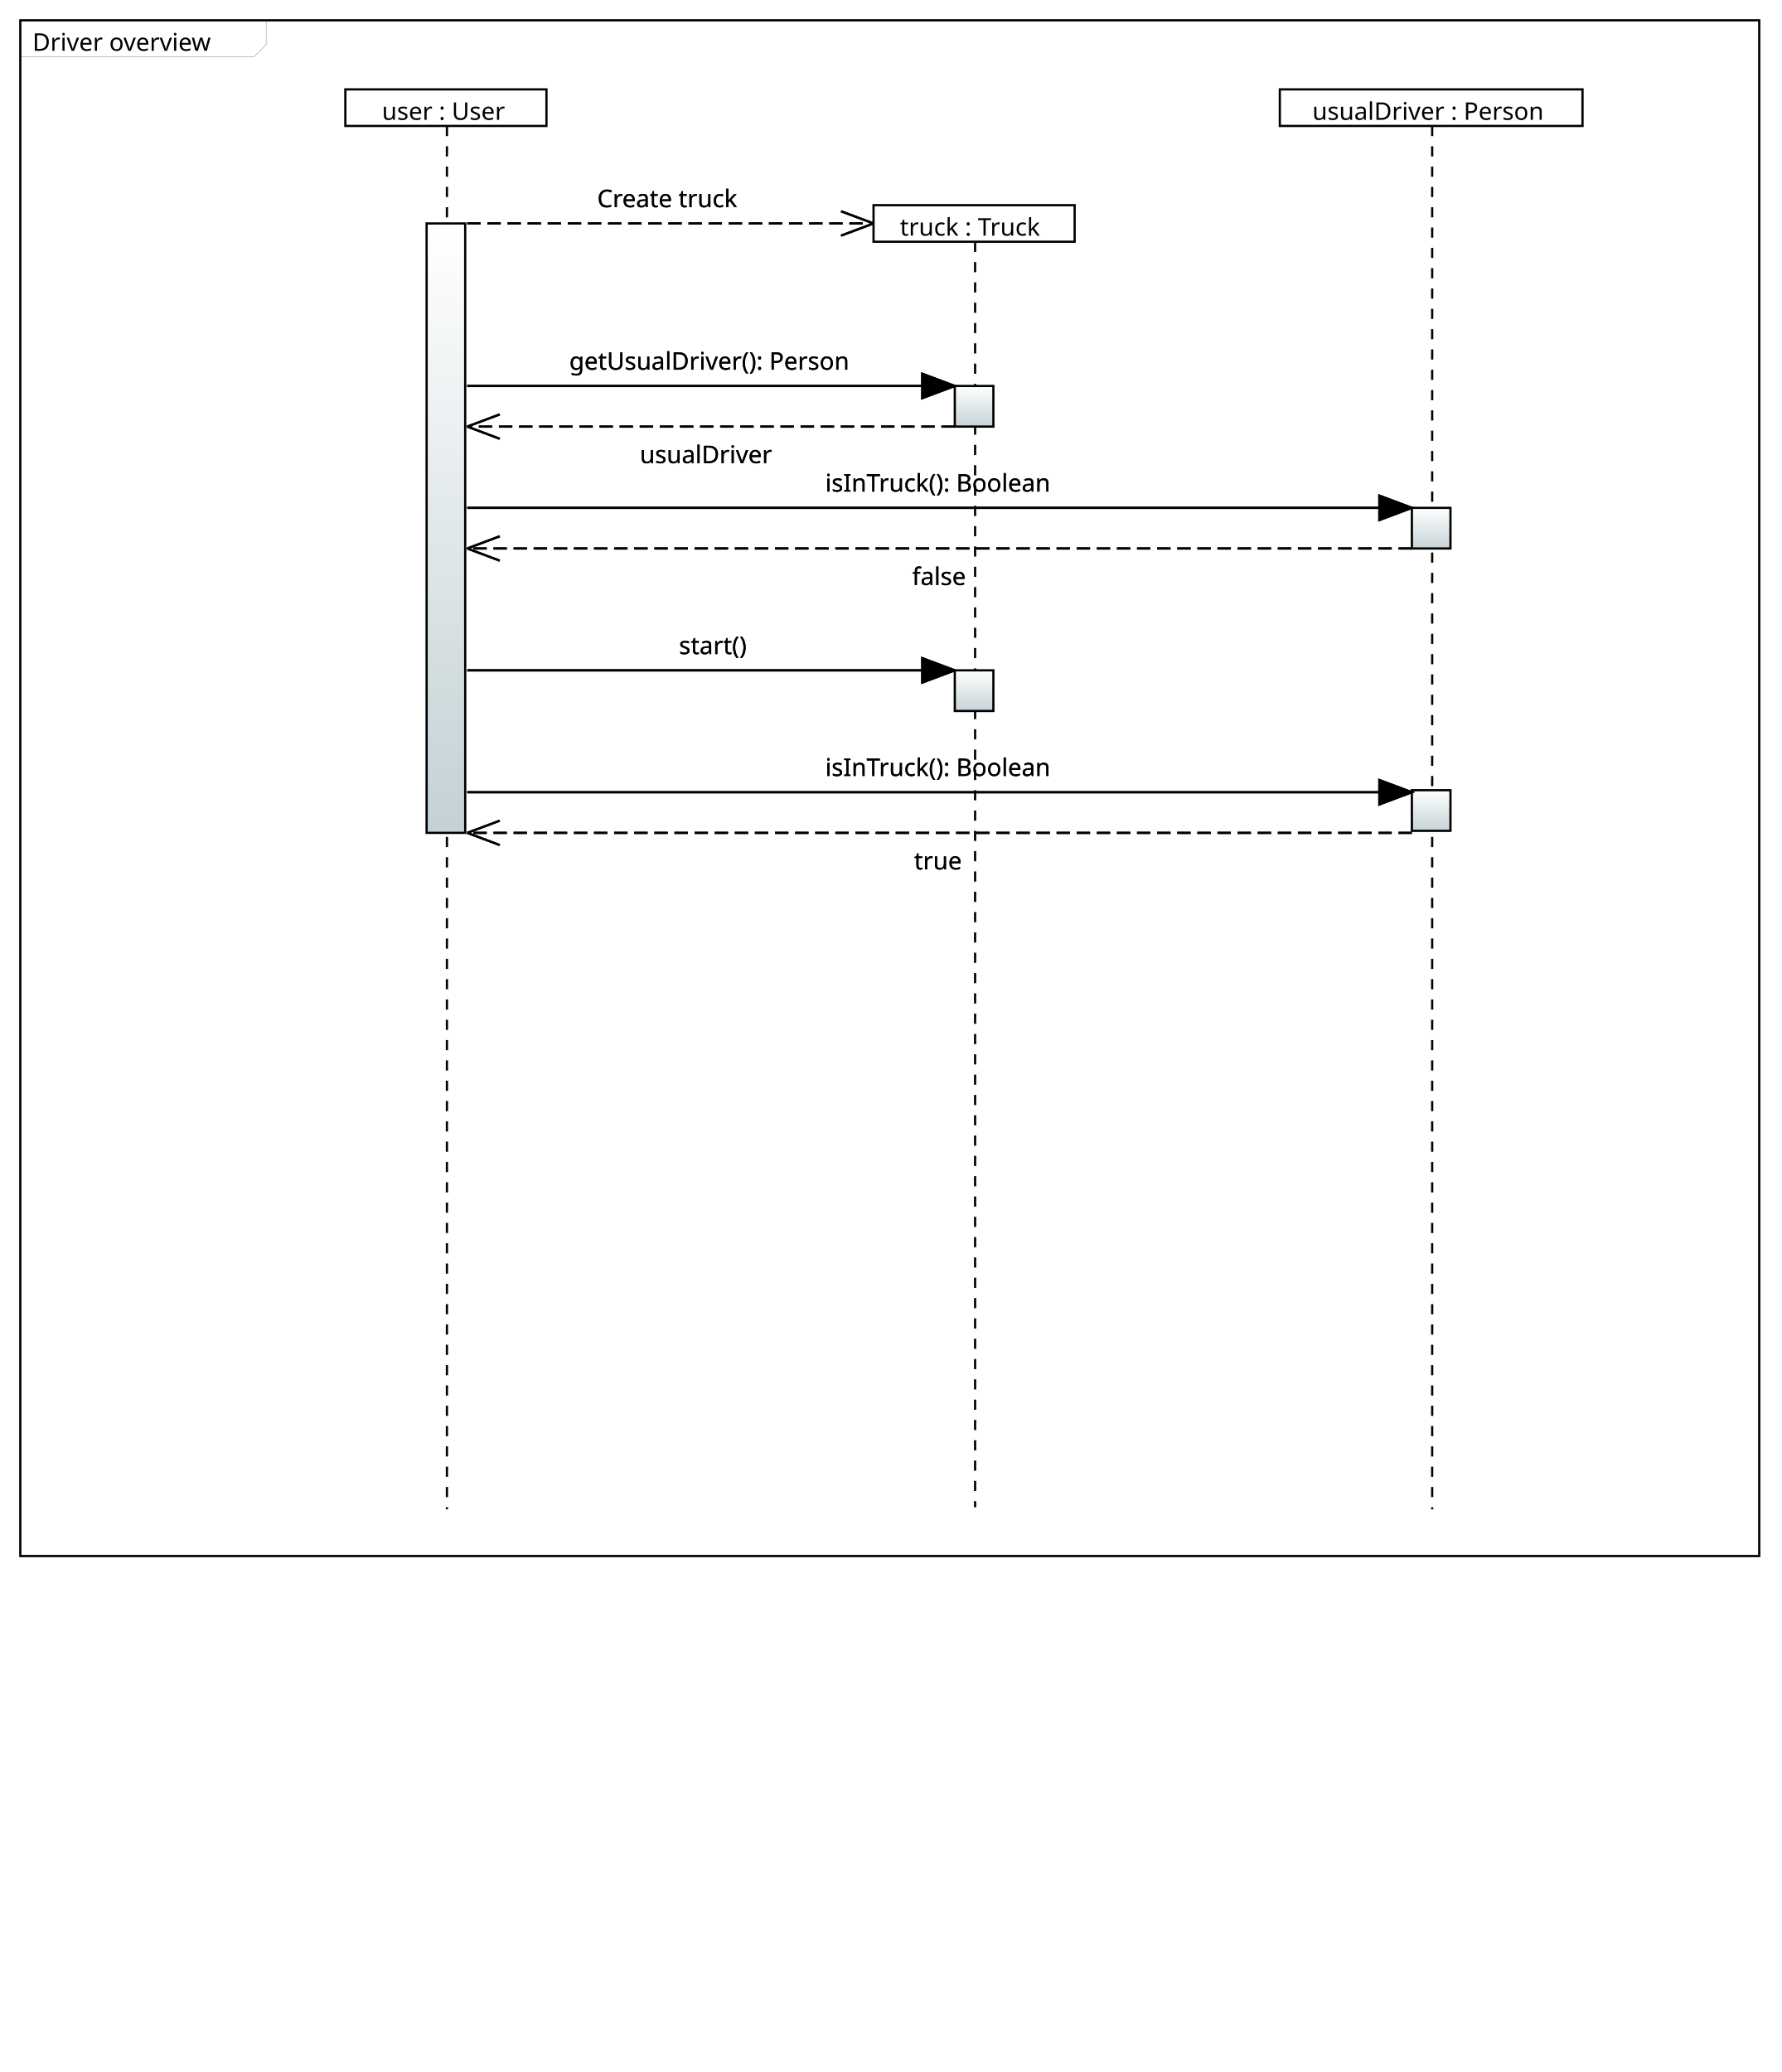
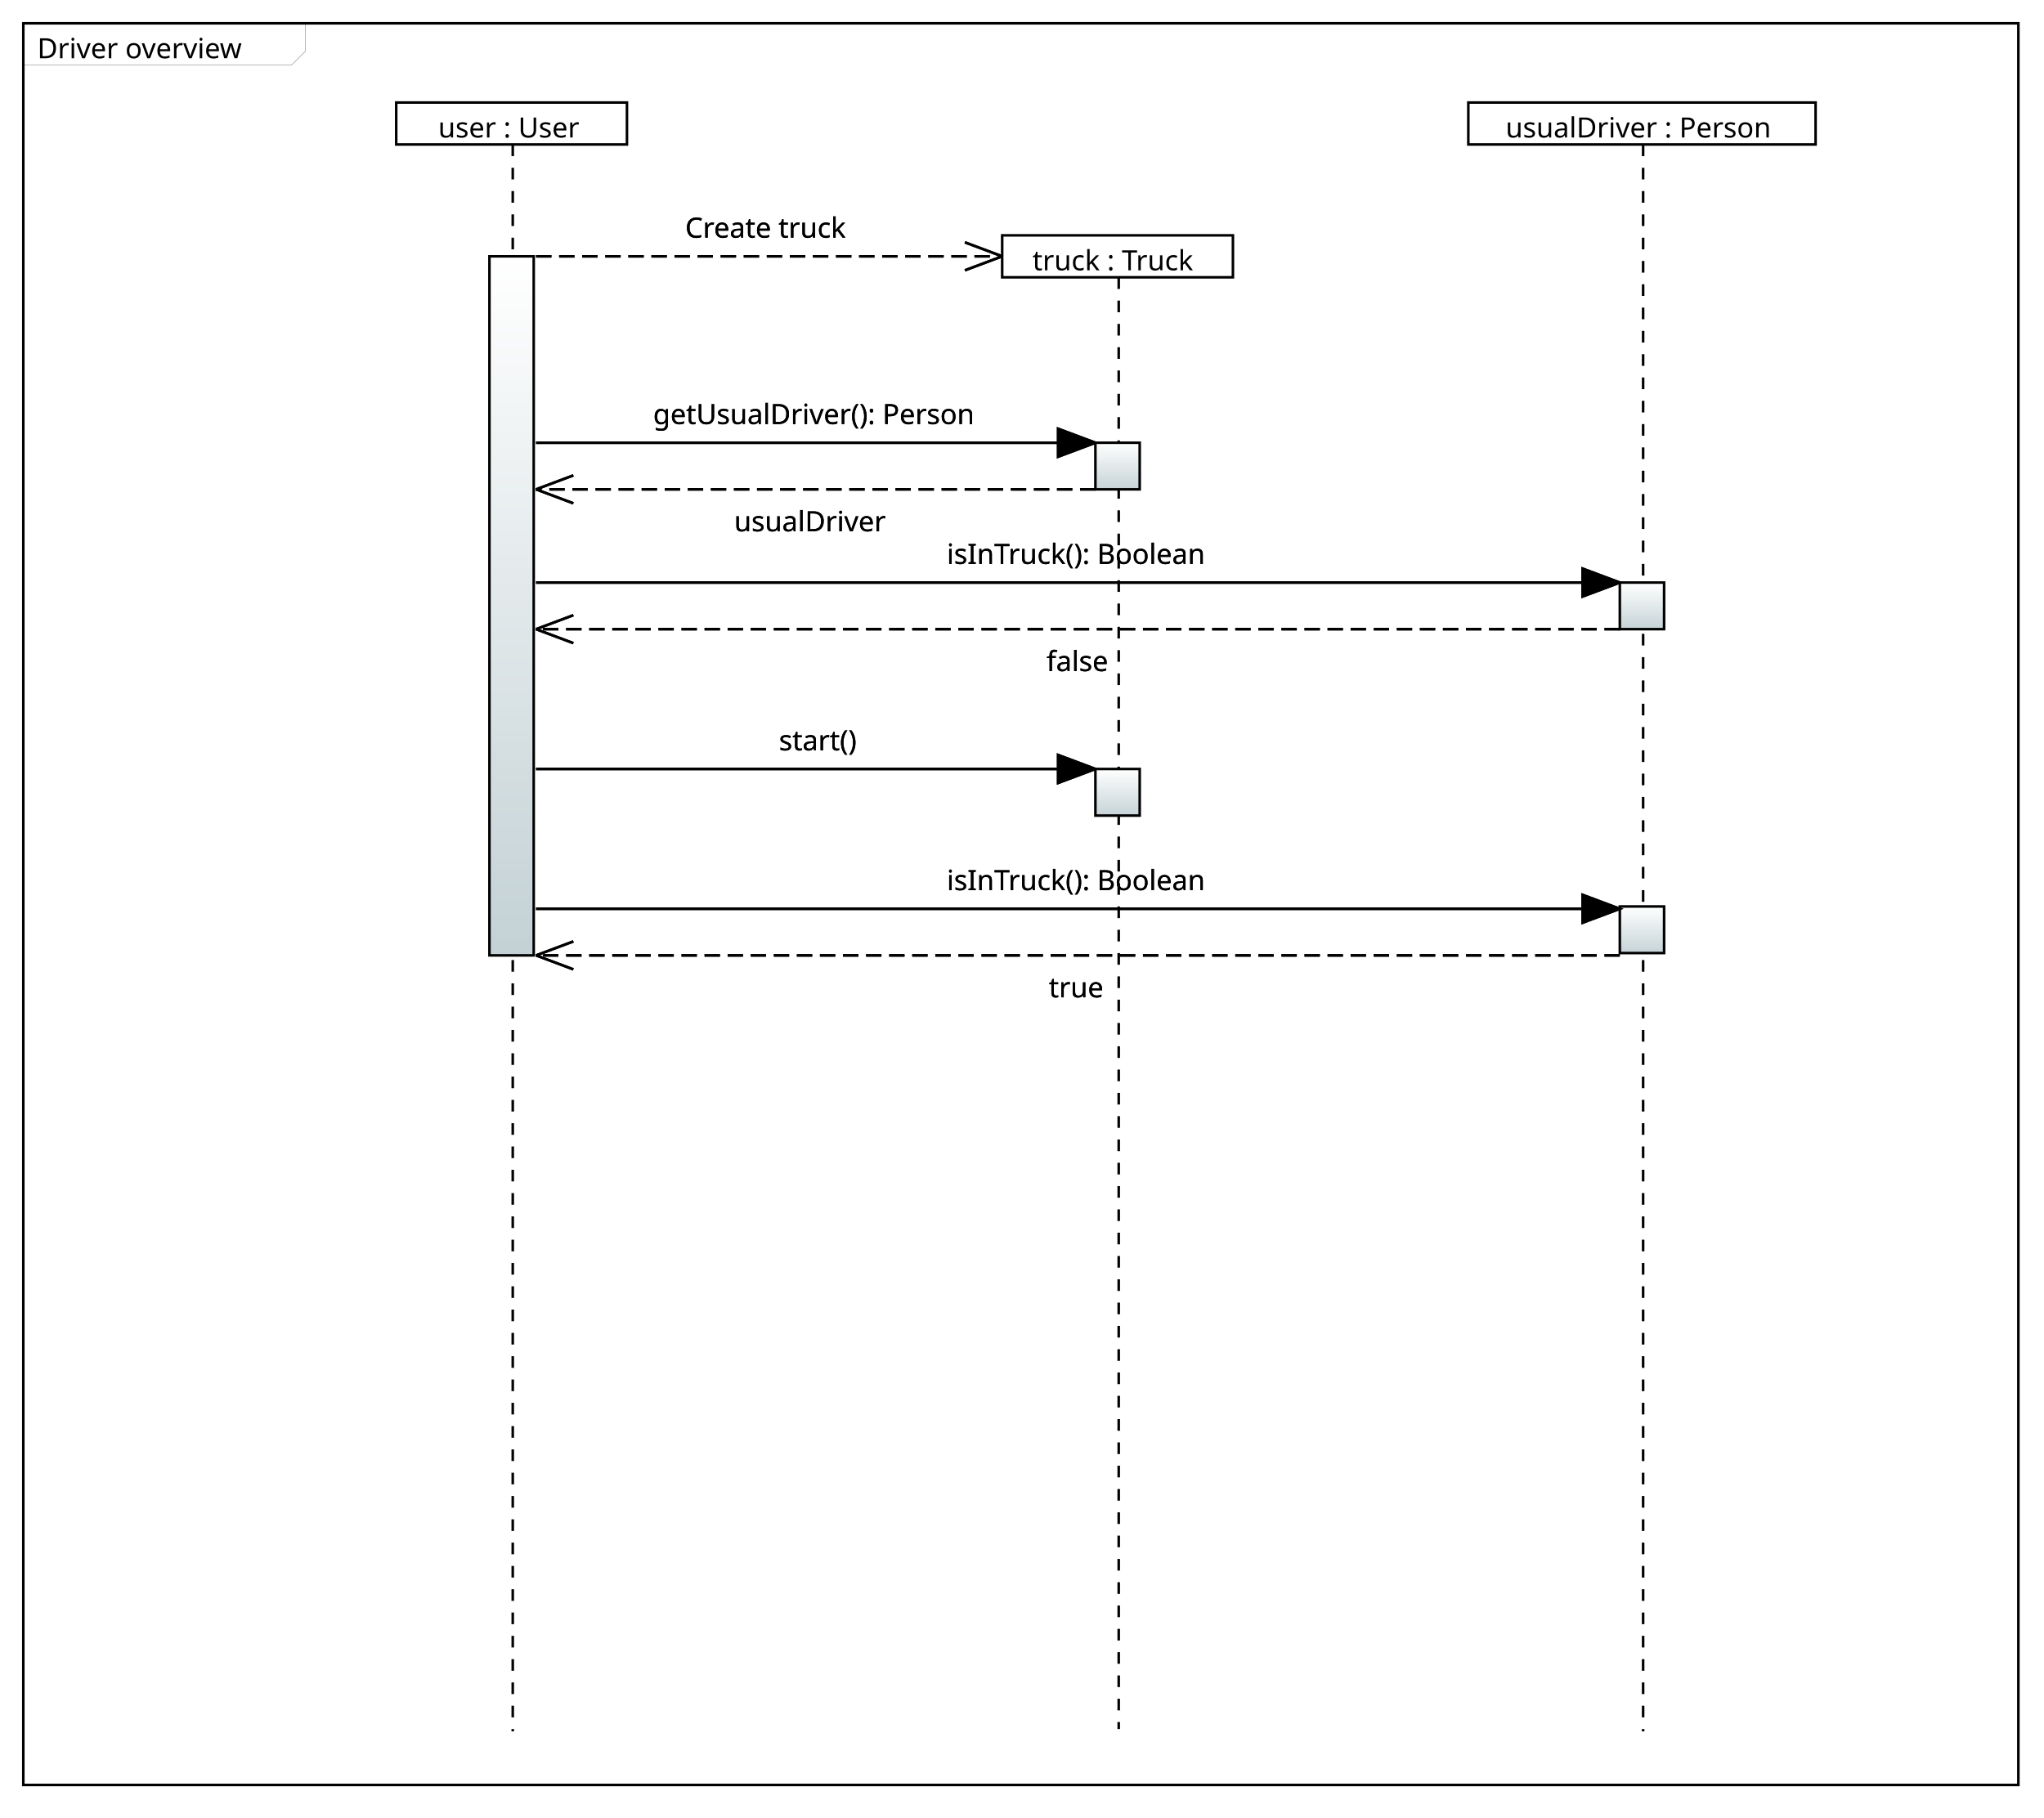
- <svg xmlns="http://www.w3.org/2000/svg" xmlns:xlink="http://www.w3.org/1999/xlink" stroke-dasharray="none" shape-rendering="auto" font-family="'Dialog'" width="877" text-rendering="auto" fill-opacity="1" contentScriptType="text/ecmascript" color-interpolation="auto" color-rendering="auto" preserveAspectRatio="xMidYMid meet" font-size="12" viewBox="0 0 877 1020" fill="black" stroke="black" image-rendering="auto" stroke-miterlimit="10" zoomAndPan="magnify" version="1.0" stroke-linecap="square" stroke-linejoin="miter" contentStyleType="text/css" font-style="normal" height="1020" stroke-width="1" stroke-dashoffset="0" font-weight="normal" stroke-opacity="1">
+ <svg xmlns="http://www.w3.org/2000/svg" xmlns:xlink="http://www.w3.org/1999/xlink" stroke-dasharray="none" shape-rendering="auto" font-family="'Dialog'" width="877" text-rendering="auto" fill-opacity="1" contentScriptType="text/ecmascript" color-interpolation="auto" color-rendering="auto" preserveAspectRatio="xMidYMid meet" font-size="12" viewBox="0 0 877 780" fill="black" stroke="black" image-rendering="auto" stroke-miterlimit="10" zoomAndPan="magnify" version="1.0" stroke-linecap="square" stroke-linejoin="miter" contentStyleType="text/css" font-style="normal" height="780" stroke-width="1" stroke-dashoffset="0" font-weight="normal" stroke-opacity="1">
  <defs id="genericDefs" />
  <g>
    <defs id="defs1">
      <linearGradient x1="10" x2="10" y1="10" gradientUnits="userSpaceOnUse" y2="767" xlink:type="simple" xlink:actuate="onLoad" id="linearGradient1" xlink:show="other" spreadMethod="pad">
        <stop stop-opacity="1" stop-color="white" offset="0%" />
        <stop stop-opacity="1" stop-color="white" offset="100%" />
      </linearGradient>
      <linearGradient x1="170" x2="170" y1="44" gradientUnits="userSpaceOnUse" y2="744" xlink:type="simple" xlink:actuate="onLoad" id="linearGradient2" xlink:show="other" spreadMethod="pad">
        <stop stop-opacity="1" stop-color="white" offset="0%" />
        <stop stop-opacity="1" stop-color="rgb(195,209,213)" offset="100%" />
      </linearGradient>
      <linearGradient x1="210" x2="210" y1="110" gradientUnits="userSpaceOnUse" y2="411" xlink:type="simple" xlink:actuate="onLoad" id="linearGradient3" xlink:show="other" spreadMethod="pad">
        <stop stop-opacity="1" stop-color="white" offset="0%" />
        <stop stop-opacity="1" stop-color="rgb(195,209,213)" offset="100%" />
      </linearGradient>
      <linearGradient x1="430" x2="430" y1="101" gradientUnits="userSpaceOnUse" y2="743" xlink:type="simple" xlink:actuate="onLoad" id="linearGradient4" xlink:show="other" spreadMethod="pad">
        <stop stop-opacity="1" stop-color="white" offset="0%" />
        <stop stop-opacity="1" stop-color="rgb(195,209,213)" offset="100%" />
      </linearGradient>
      <linearGradient x1="470" x2="470" y1="190" gradientUnits="userSpaceOnUse" y2="211" xlink:type="simple" xlink:actuate="onLoad" id="linearGradient5" xlink:show="other" spreadMethod="pad">
        <stop stop-opacity="1" stop-color="white" offset="0%" />
        <stop stop-opacity="1" stop-color="rgb(195,209,213)" offset="100%" />
      </linearGradient>
      <linearGradient x1="470" x2="470" y1="330" gradientUnits="userSpaceOnUse" y2="351" xlink:type="simple" xlink:actuate="onLoad" id="linearGradient6" xlink:show="other" spreadMethod="pad">
        <stop stop-opacity="1" stop-color="white" offset="0%" />
        <stop stop-opacity="1" stop-color="rgb(195,209,213)" offset="100%" />
      </linearGradient>
      <linearGradient x1="630" x2="630" y1="44" gradientUnits="userSpaceOnUse" y2="744" xlink:type="simple" xlink:actuate="onLoad" id="linearGradient7" xlink:show="other" spreadMethod="pad">
        <stop stop-opacity="1" stop-color="white" offset="0%" />
        <stop stop-opacity="1" stop-color="rgb(195,209,213)" offset="100%" />
      </linearGradient>
      <linearGradient x1="695" x2="695" y1="250" gradientUnits="userSpaceOnUse" y2="271" xlink:type="simple" xlink:actuate="onLoad" id="linearGradient8" xlink:show="other" spreadMethod="pad">
        <stop stop-opacity="1" stop-color="white" offset="0%" />
        <stop stop-opacity="1" stop-color="rgb(195,209,213)" offset="100%" />
      </linearGradient>
      <linearGradient x1="695" x2="695" y1="389" gradientUnits="userSpaceOnUse" y2="410" xlink:type="simple" xlink:actuate="onLoad" id="linearGradient9" xlink:show="other" spreadMethod="pad">
        <stop stop-opacity="1" stop-color="white" offset="0%" />
        <stop stop-opacity="1" stop-color="rgb(195,209,213)" offset="100%" />
      </linearGradient>
      <clipPath clipPathUnits="userSpaceOnUse" id="clipPath1">
        <path d="M10 10 L10 766 L866 766 L866 10 Z" />
      </clipPath>
      <clipPath clipPathUnits="userSpaceOnUse" id="clipPath2">
        <path d="M7 7 L870 7 L870 770 L7 770 L7 7 Z" />
      </clipPath>
      <clipPath clipPathUnits="userSpaceOnUse" id="clipPath3">
        <path d="M15 12 L118 12 L118 29 L15 29 L15 12 Z" />
      </clipPath>
      <clipPath clipPathUnits="userSpaceOnUse" id="clipPath4">
        <path d="M169 43 L271 43 L271 745 L169 745 L169 43 Z" />
      </clipPath>
      <clipPath clipPathUnits="userSpaceOnUse" id="clipPath5">
        <path d="M170 44 L170 743 L269 743 L269 44 Z" />
      </clipPath>
      <clipPath clipPathUnits="userSpaceOnUse" id="clipPath6">
        <path d="M187 46 L254 46 L254 63 L187 63 L187 46 Z" />
      </clipPath>
      <clipPath clipPathUnits="userSpaceOnUse" id="clipPath7">
        <path d="M210 110 L210 410 L229 410 L229 110 Z" />
      </clipPath>
      <clipPath clipPathUnits="userSpaceOnUse" id="clipPath8">
        <path d="M209 109 L231 109 L231 412 L209 412 L209 109 Z" />
      </clipPath>
      <clipPath clipPathUnits="userSpaceOnUse" id="clipPath9">
        <path d="M429 100 L531 100 L531 744 L429 744 L429 100 Z" />
      </clipPath>
      <clipPath clipPathUnits="userSpaceOnUse" id="clipPath10">
        <path d="M430 101 L430 742 L529 742 L529 101 Z" />
      </clipPath>
      <clipPath clipPathUnits="userSpaceOnUse" id="clipPath11">
        <path d="M442 103 L520 103 L520 120 L442 120 L442 103 Z" />
      </clipPath>
      <clipPath clipPathUnits="userSpaceOnUse" id="clipPath12">
        <path d="M470 190 L470 210 L489 210 L489 190 Z" />
      </clipPath>
      <clipPath clipPathUnits="userSpaceOnUse" id="clipPath13">
        <path d="M469 189 L491 189 L491 212 L469 212 L469 189 Z" />
      </clipPath>
      <clipPath clipPathUnits="userSpaceOnUse" id="clipPath14">
        <path d="M470 330 L470 350 L489 350 L489 330 Z" />
      </clipPath>
      <clipPath clipPathUnits="userSpaceOnUse" id="clipPath15">
        <path d="M469 329 L491 329 L491 352 L469 352 L469 329 Z" />
      </clipPath>
      <clipPath clipPathUnits="userSpaceOnUse" id="clipPath16">
        <path d="M629 43 L781 43 L781 745 L629 745 L629 43 Z" />
      </clipPath>
      <clipPath clipPathUnits="userSpaceOnUse" id="clipPath17">
        <path d="M630 44 L630 743 L779 743 L779 44 Z" />
      </clipPath>
      <clipPath clipPathUnits="userSpaceOnUse" id="clipPath18">
        <path d="M645 46 L767 46 L767 63 L645 63 L645 46 Z" />
      </clipPath>
      <clipPath clipPathUnits="userSpaceOnUse" id="clipPath19">
        <path d="M695 250 L695 270 L714 270 L714 250 Z" />
      </clipPath>
      <clipPath clipPathUnits="userSpaceOnUse" id="clipPath20">
        <path d="M694 249 L716 249 L716 272 L694 272 L694 249 Z" />
      </clipPath>
      <clipPath clipPathUnits="userSpaceOnUse" id="clipPath21">
        <path d="M695 389 L695 409 L714 409 L714 389 Z" />
      </clipPath>
      <clipPath clipPathUnits="userSpaceOnUse" id="clipPath22">
        <path d="M694 388 L716 388 L716 411 L694 411 L694 388 Z" />
      </clipPath>
      <clipPath clipPathUnits="userSpaceOnUse" id="clipPath23">
        <path d="M9 9 L868 9 L868 768 L9 768 L9 9 Z" />
      </clipPath>
      <clipPath clipPathUnits="userSpaceOnUse" id="clipPath24">
        <path d="M-1 -1 L878 -1 L878 1021 L-1 1021 L-1 -1 Z" />
      </clipPath>
      <clipPath clipPathUnits="userSpaceOnUse" id="clipPath25">
        <path d="M327 309 L375 309 L375 326 L327 326 L327 309 Z" />
      </clipPath>
      <clipPath clipPathUnits="userSpaceOnUse" id="clipPath26">
        <path d="M453 323 L472 323 L472 338 L453 338 L453 323 Z" />
      </clipPath>
      <clipPath clipPathUnits="userSpaceOnUse" id="clipPath27">
        <path d="M293 89 L370 89 L370 106 L293 106 L293 89 Z" />
      </clipPath>
      <clipPath clipPathUnits="userSpaceOnUse" id="clipPath28">
        <path d="M413 103 L432 103 L432 118 L413 118 L413 103 Z" />
      </clipPath>
      <clipPath clipPathUnits="userSpaceOnUse" id="clipPath29">
        <path d="M448 275 L477 275 L477 292 L448 292 L448 275 Z" />
      </clipPath>
      <clipPath clipPathUnits="userSpaceOnUse" id="clipPath30">
        <path d="M229 263 L248 263 L248 278 L229 278 L229 263 Z" />
      </clipPath>
      <clipPath clipPathUnits="userSpaceOnUse" id="clipPath31">
        <path d="M314 215 L384 215 L384 232 L314 232 L314 215 Z" />
      </clipPath>
      <clipPath clipPathUnits="userSpaceOnUse" id="clipPath32">
        <path d="M229 203 L248 203 L248 218 L229 218 L229 203 Z" />
      </clipPath>
      <clipPath clipPathUnits="userSpaceOnUse" id="clipPath33">
        <path d="M399 229 L527 229 L527 246 L399 246 L399 229 Z" />
      </clipPath>
      <clipPath clipPathUnits="userSpaceOnUse" id="clipPath34">
        <path d="M678 243 L697 243 L697 258 L678 258 L678 243 Z" />
      </clipPath>
      <clipPath clipPathUnits="userSpaceOnUse" id="clipPath35">
        <path d="M273 169 L430 169 L430 186 L273 186 L273 169 Z" />
      </clipPath>
      <clipPath clipPathUnits="userSpaceOnUse" id="clipPath36">
        <path d="M453 183 L472 183 L472 198 L453 198 L453 183 Z" />
      </clipPath>
      <clipPath clipPathUnits="userSpaceOnUse" id="clipPath37">
        <path d="M399 369 L527 369 L527 386 L399 386 L399 369 Z" />
      </clipPath>
      <clipPath clipPathUnits="userSpaceOnUse" id="clipPath38">
        <path d="M678 383 L697 383 L697 398 L678 398 L678 383 Z" />
      </clipPath>
      <clipPath clipPathUnits="userSpaceOnUse" id="clipPath39">
        <path d="M449 415 L476 415 L476 432 L449 432 L449 415 Z" />
      </clipPath>
      <clipPath clipPathUnits="userSpaceOnUse" id="clipPath40">
        <path d="M229 403 L248 403 L248 418 L229 418 L229 403 Z" />
      </clipPath>
    </defs>
    <g font-size="14" fill="url(#linearGradient1)" font-family="'Cantarell'" stroke-linejoin="round" stroke="url(#linearGradient1)" stroke-width="0" stroke-miterlimit="0">
      <rect x="10" y="10" clip-path="url(#clipPath1)" width="857" height="757" stroke="none" />
    </g>
    <g stroke-width="0.1" font-size="14" font-family="'Cantarell'" stroke-linecap="butt">
      <line clip-path="url(#clipPath2)" fill="none" x1="131" x2="131" y1="10" y2="22" />
      <line clip-path="url(#clipPath2)" fill="none" x1="131" x2="131" y1="22" y2="22" />
      <line clip-path="url(#clipPath2)" fill="none" x1="131" x2="125" y1="22" y2="28" />
      <line clip-path="url(#clipPath2)" fill="none" x1="125" x2="125" y1="28" y2="28" />
      <line clip-path="url(#clipPath2)" fill="none" x1="125" x2="10" y1="28" y2="28" />
      <text x="16" font-size="12" y="25" clip-path="url(#clipPath3)" font-family="'Dialog'" stroke="none" xml:space="preserve">Driver overview  </text>
      <rect x="170" y="44" clip-path="url(#clipPath4)" fill="none" width="99" height="18" stroke-width="1.1" />
      <line clip-path="url(#clipPath4)" fill="none" x1="220" x2="220" y1="62" y2="743" stroke-dasharray="5,5" stroke-width="1.1" />
    </g>
    <g stroke-linecap="butt" font-size="14" fill="url(#linearGradient2)" font-family="'Cantarell'" stroke-dasharray="5,5" stroke="url(#linearGradient2)" stroke-width="1.1">
      <rect x="170" y="44" clip-path="url(#clipPath5)" width="100" opacity="0" height="700" stroke="none" />
    </g>
    <g stroke-dasharray="5,5" stroke-width="1.1" stroke-linecap="butt">
      <text xml:space="preserve" x="188" y="59" clip-path="url(#clipPath6)" stroke="none">user : User</text>
    </g>
    <g stroke-linecap="butt" font-size="14" fill="url(#linearGradient3)" font-family="'Cantarell'" stroke-dasharray="5,5" stroke="url(#linearGradient3)" stroke-width="1.1">
      <rect x="210" y="110" clip-path="url(#clipPath7)" width="20" height="301" stroke="none" />
      <rect x="210" y="110" clip-path="url(#clipPath8)" fill="none" width="19" stroke-dasharray="none" rx="0" ry="0" height="300" stroke="black" />
      <rect x="430" y="101" clip-path="url(#clipPath9)" fill="none" width="99" stroke-dasharray="none" height="18" stroke="black" />
      <line clip-path="url(#clipPath9)" fill="none" x1="480" x2="480" y1="119" y2="742" stroke="black" />
      <rect x="430" y="101" clip-path="url(#clipPath10)" fill="url(#linearGradient4)" width="100" opacity="0" height="642" stroke="none" />
    </g>
    <g stroke-dasharray="5,5" stroke-width="1.1" stroke-linecap="butt">
      <text xml:space="preserve" x="443" y="116" clip-path="url(#clipPath11)" stroke="none">truck : Truck</text>
    </g>
    <g stroke-linecap="butt" font-size="14" fill="url(#linearGradient5)" font-family="'Cantarell'" stroke-dasharray="5,5" stroke="url(#linearGradient5)" stroke-width="1.1">
      <rect x="470" y="190" clip-path="url(#clipPath12)" width="20" height="21" stroke="none" />
      <rect x="470" y="190" clip-path="url(#clipPath13)" fill="none" width="19" stroke-dasharray="none" rx="0" ry="0" height="20" stroke="black" />
      <rect x="470" y="330" clip-path="url(#clipPath14)" fill="url(#linearGradient6)" width="20" stroke-dasharray="none" height="21" stroke="none" />
      <rect x="470" y="330" clip-path="url(#clipPath15)" fill="none" width="19" stroke-dasharray="none" rx="0" ry="0" height="20" stroke="black" />
      <rect x="630" y="44" clip-path="url(#clipPath16)" fill="none" width="149" stroke-dasharray="none" height="18" stroke="black" />
      <line clip-path="url(#clipPath16)" fill="none" x1="705" x2="705" y1="62" y2="743" stroke="black" />
      <rect x="630" y="44" clip-path="url(#clipPath17)" fill="url(#linearGradient7)" width="150" opacity="0" height="700" stroke="none" />
    </g>
    <g stroke-dasharray="5,5" stroke-width="1.1" stroke-linecap="butt">
      <text xml:space="preserve" x="646" y="59" clip-path="url(#clipPath18)" stroke="none">usualDriver : Person</text>
    </g>
    <g stroke-linecap="butt" font-size="14" fill="url(#linearGradient8)" font-family="'Cantarell'" stroke-dasharray="5,5" stroke="url(#linearGradient8)" stroke-width="1.1">
      <rect x="695" y="250" clip-path="url(#clipPath19)" width="20" height="21" stroke="none" />
      <rect x="695" y="250" clip-path="url(#clipPath20)" fill="none" width="19" stroke-dasharray="none" rx="0" ry="0" height="20" stroke="black" />
      <rect x="695" y="389" clip-path="url(#clipPath21)" fill="url(#linearGradient9)" width="20" stroke-dasharray="none" height="21" stroke="none" />
      <rect x="695" y="389" clip-path="url(#clipPath22)" fill="none" width="19" stroke-dasharray="none" rx="0" ry="0" height="20" stroke="black" />
      <rect x="10" y="10" clip-path="url(#clipPath23)" fill="none" width="856" stroke-dasharray="none" rx="0" ry="0" height="756" stroke="black" />
    </g>
    <g text-rendering="optimizeLegibility" stroke-width="1.1" stroke-linecap="butt">
      <line clip-path="url(#clipPath24)" fill="none" x1="230" x2="470" y1="330" y2="330" />
      <text xml:space="preserve" x="328" y="322" clip-path="url(#clipPath25)" stroke="none">  start()</text>
      <polygon clip-path="url(#clipPath26)" points=" 470 330 454 336 454 324" stroke="none" />
      <polygon fill="none" clip-path="url(#clipPath26)" points=" 470 330 454 336 454 324" />
      <line clip-path="url(#clipPath24)" fill="none" x1="230" x2="430" y1="110" y2="110" stroke-dasharray="6.6,3.3" />
      <text x="294" y="102" clip-path="url(#clipPath27)" stroke-dasharray="6.6,3.3" stroke="none" xml:space="preserve">Create truck</text>
      <line clip-path="url(#clipPath28)" fill="none" x1="414" x2="430" y1="116" y2="110" />
      <line clip-path="url(#clipPath28)" fill="none" x1="430" x2="414" y1="110" y2="104" />
      <line clip-path="url(#clipPath24)" fill="none" x1="695" x2="230" y1="270" y2="270" stroke-dasharray="6.6,3.3" />
      <text x="449" y="288" clip-path="url(#clipPath29)" stroke-dasharray="6.6,3.3" stroke="none" xml:space="preserve">false</text>
      <line clip-path="url(#clipPath30)" fill="none" x1="246" x2="230" y1="264" y2="270" />
      <line clip-path="url(#clipPath30)" fill="none" x1="230" x2="246" y1="270" y2="276" />
      <line clip-path="url(#clipPath24)" fill="none" x1="470" x2="230" y1="210" y2="210" stroke-dasharray="6.6,3.3" />
      <text x="315" y="228" clip-path="url(#clipPath31)" stroke-dasharray="6.6,3.3" stroke="none" xml:space="preserve">usualDriver</text>
      <line clip-path="url(#clipPath32)" fill="none" x1="246" x2="230" y1="204" y2="210" />
      <line clip-path="url(#clipPath32)" fill="none" x1="230" x2="246" y1="210" y2="216" />
      <line clip-path="url(#clipPath24)" fill="none" x1="230" x2="695" y1="250" y2="250" />
      <text xml:space="preserve" x="400" y="242" clip-path="url(#clipPath33)" stroke="none">  isInTruck(): Boolean</text>
      <polygon clip-path="url(#clipPath34)" points=" 695 250 679 256 679 244" stroke="none" />
      <polygon fill="none" clip-path="url(#clipPath34)" points=" 695 250 679 256 679 244" />
      <line clip-path="url(#clipPath24)" fill="none" x1="230" x2="470" y1="190" y2="190" />
      <text xml:space="preserve" x="274" y="182" clip-path="url(#clipPath35)" stroke="none">  getUsualDriver(): Person</text>
      <polygon clip-path="url(#clipPath36)" points=" 470 190 454 196 454 184" stroke="none" />
      <polygon fill="none" clip-path="url(#clipPath36)" points=" 470 190 454 196 454 184" />
      <line clip-path="url(#clipPath24)" fill="none" x1="230" x2="695" y1="390" y2="390" />
      <text xml:space="preserve" x="400" y="382" clip-path="url(#clipPath37)" stroke="none">  isInTruck(): Boolean</text>
      <polygon clip-path="url(#clipPath38)" points=" 695 390 679 396 679 384" stroke="none" />
      <polygon fill="none" clip-path="url(#clipPath38)" points=" 695 390 679 396 679 384" />
      <line clip-path="url(#clipPath24)" fill="none" x1="695" x2="230" y1="410" y2="410" stroke-dasharray="6.6,3.3" />
      <text x="450" y="428" clip-path="url(#clipPath39)" stroke-dasharray="6.6,3.3" stroke="none" xml:space="preserve">true</text>
      <line clip-path="url(#clipPath40)" fill="none" x1="246" x2="230" y1="404" y2="410" />
      <line clip-path="url(#clipPath40)" fill="none" x1="230" x2="246" y1="410" y2="416" />
      <line clip-path="url(#clipPath24)" fill="none" x1="230" x2="430" y1="110" y2="110" stroke-dasharray="6.6,3.3" />
      <text x="294" y="102" clip-path="url(#clipPath27)" stroke-dasharray="6.6,3.3" stroke="none" xml:space="preserve">Create truck</text>
      <line clip-path="url(#clipPath28)" fill="none" x1="414" x2="430" y1="116" y2="110" />
      <line clip-path="url(#clipPath28)" fill="none" x1="430" x2="414" y1="110" y2="104" />
      <line clip-path="url(#clipPath24)" fill="none" x1="230" x2="470" y1="190" y2="190" />
      <text xml:space="preserve" x="274" y="182" clip-path="url(#clipPath35)" stroke="none">  getUsualDriver(): Person</text>
      <polygon clip-path="url(#clipPath36)" points=" 470 190 454 196 454 184" stroke="none" />
      <polygon fill="none" clip-path="url(#clipPath36)" points=" 470 190 454 196 454 184" />
      <line clip-path="url(#clipPath24)" fill="none" x1="470" x2="230" y1="210" y2="210" stroke-dasharray="6.6,3.3" />
      <text x="315" y="228" clip-path="url(#clipPath31)" stroke-dasharray="6.6,3.3" stroke="none" xml:space="preserve">usualDriver</text>
      <line clip-path="url(#clipPath32)" fill="none" x1="246" x2="230" y1="204" y2="210" />
      <line clip-path="url(#clipPath32)" fill="none" x1="230" x2="246" y1="210" y2="216" />
      <line clip-path="url(#clipPath24)" fill="none" x1="230" x2="695" y1="250" y2="250" />
      <text xml:space="preserve" x="400" y="242" clip-path="url(#clipPath33)" stroke="none">  isInTruck(): Boolean</text>
      <polygon clip-path="url(#clipPath34)" points=" 695 250 679 256 679 244" stroke="none" />
      <polygon fill="none" clip-path="url(#clipPath34)" points=" 695 250 679 256 679 244" />
      <line clip-path="url(#clipPath24)" fill="none" x1="695" x2="230" y1="270" y2="270" stroke-dasharray="6.6,3.3" />
      <text x="449" y="288" clip-path="url(#clipPath29)" stroke-dasharray="6.6,3.3" stroke="none" xml:space="preserve">false</text>
      <line clip-path="url(#clipPath30)" fill="none" x1="246" x2="230" y1="264" y2="270" />
      <line clip-path="url(#clipPath30)" fill="none" x1="230" x2="246" y1="270" y2="276" />
      <line clip-path="url(#clipPath24)" fill="none" x1="230" x2="470" y1="330" y2="330" />
      <text xml:space="preserve" x="328" y="322" clip-path="url(#clipPath25)" stroke="none">  start()</text>
      <polygon clip-path="url(#clipPath26)" points=" 470 330 454 336 454 324" stroke="none" />
      <polygon fill="none" clip-path="url(#clipPath26)" points=" 470 330 454 336 454 324" />
      <line clip-path="url(#clipPath24)" fill="none" x1="230" x2="695" y1="390" y2="390" />
      <text xml:space="preserve" x="400" y="382" clip-path="url(#clipPath37)" stroke="none">  isInTruck(): Boolean</text>
      <polygon clip-path="url(#clipPath38)" points=" 695 390 679 396 679 384" stroke="none" />
      <polygon fill="none" clip-path="url(#clipPath38)" points=" 695 390 679 396 679 384" />
      <line clip-path="url(#clipPath24)" fill="none" x1="695" x2="230" y1="410" y2="410" stroke-dasharray="6.6,3.3" />
      <text x="450" y="428" clip-path="url(#clipPath39)" stroke-dasharray="6.6,3.3" stroke="none" xml:space="preserve">true</text>
      <line clip-path="url(#clipPath40)" fill="none" x1="246" x2="230" y1="404" y2="410" />
      <line clip-path="url(#clipPath40)" fill="none" x1="230" x2="246" y1="410" y2="416" />
    </g>
  </g>
</svg>
